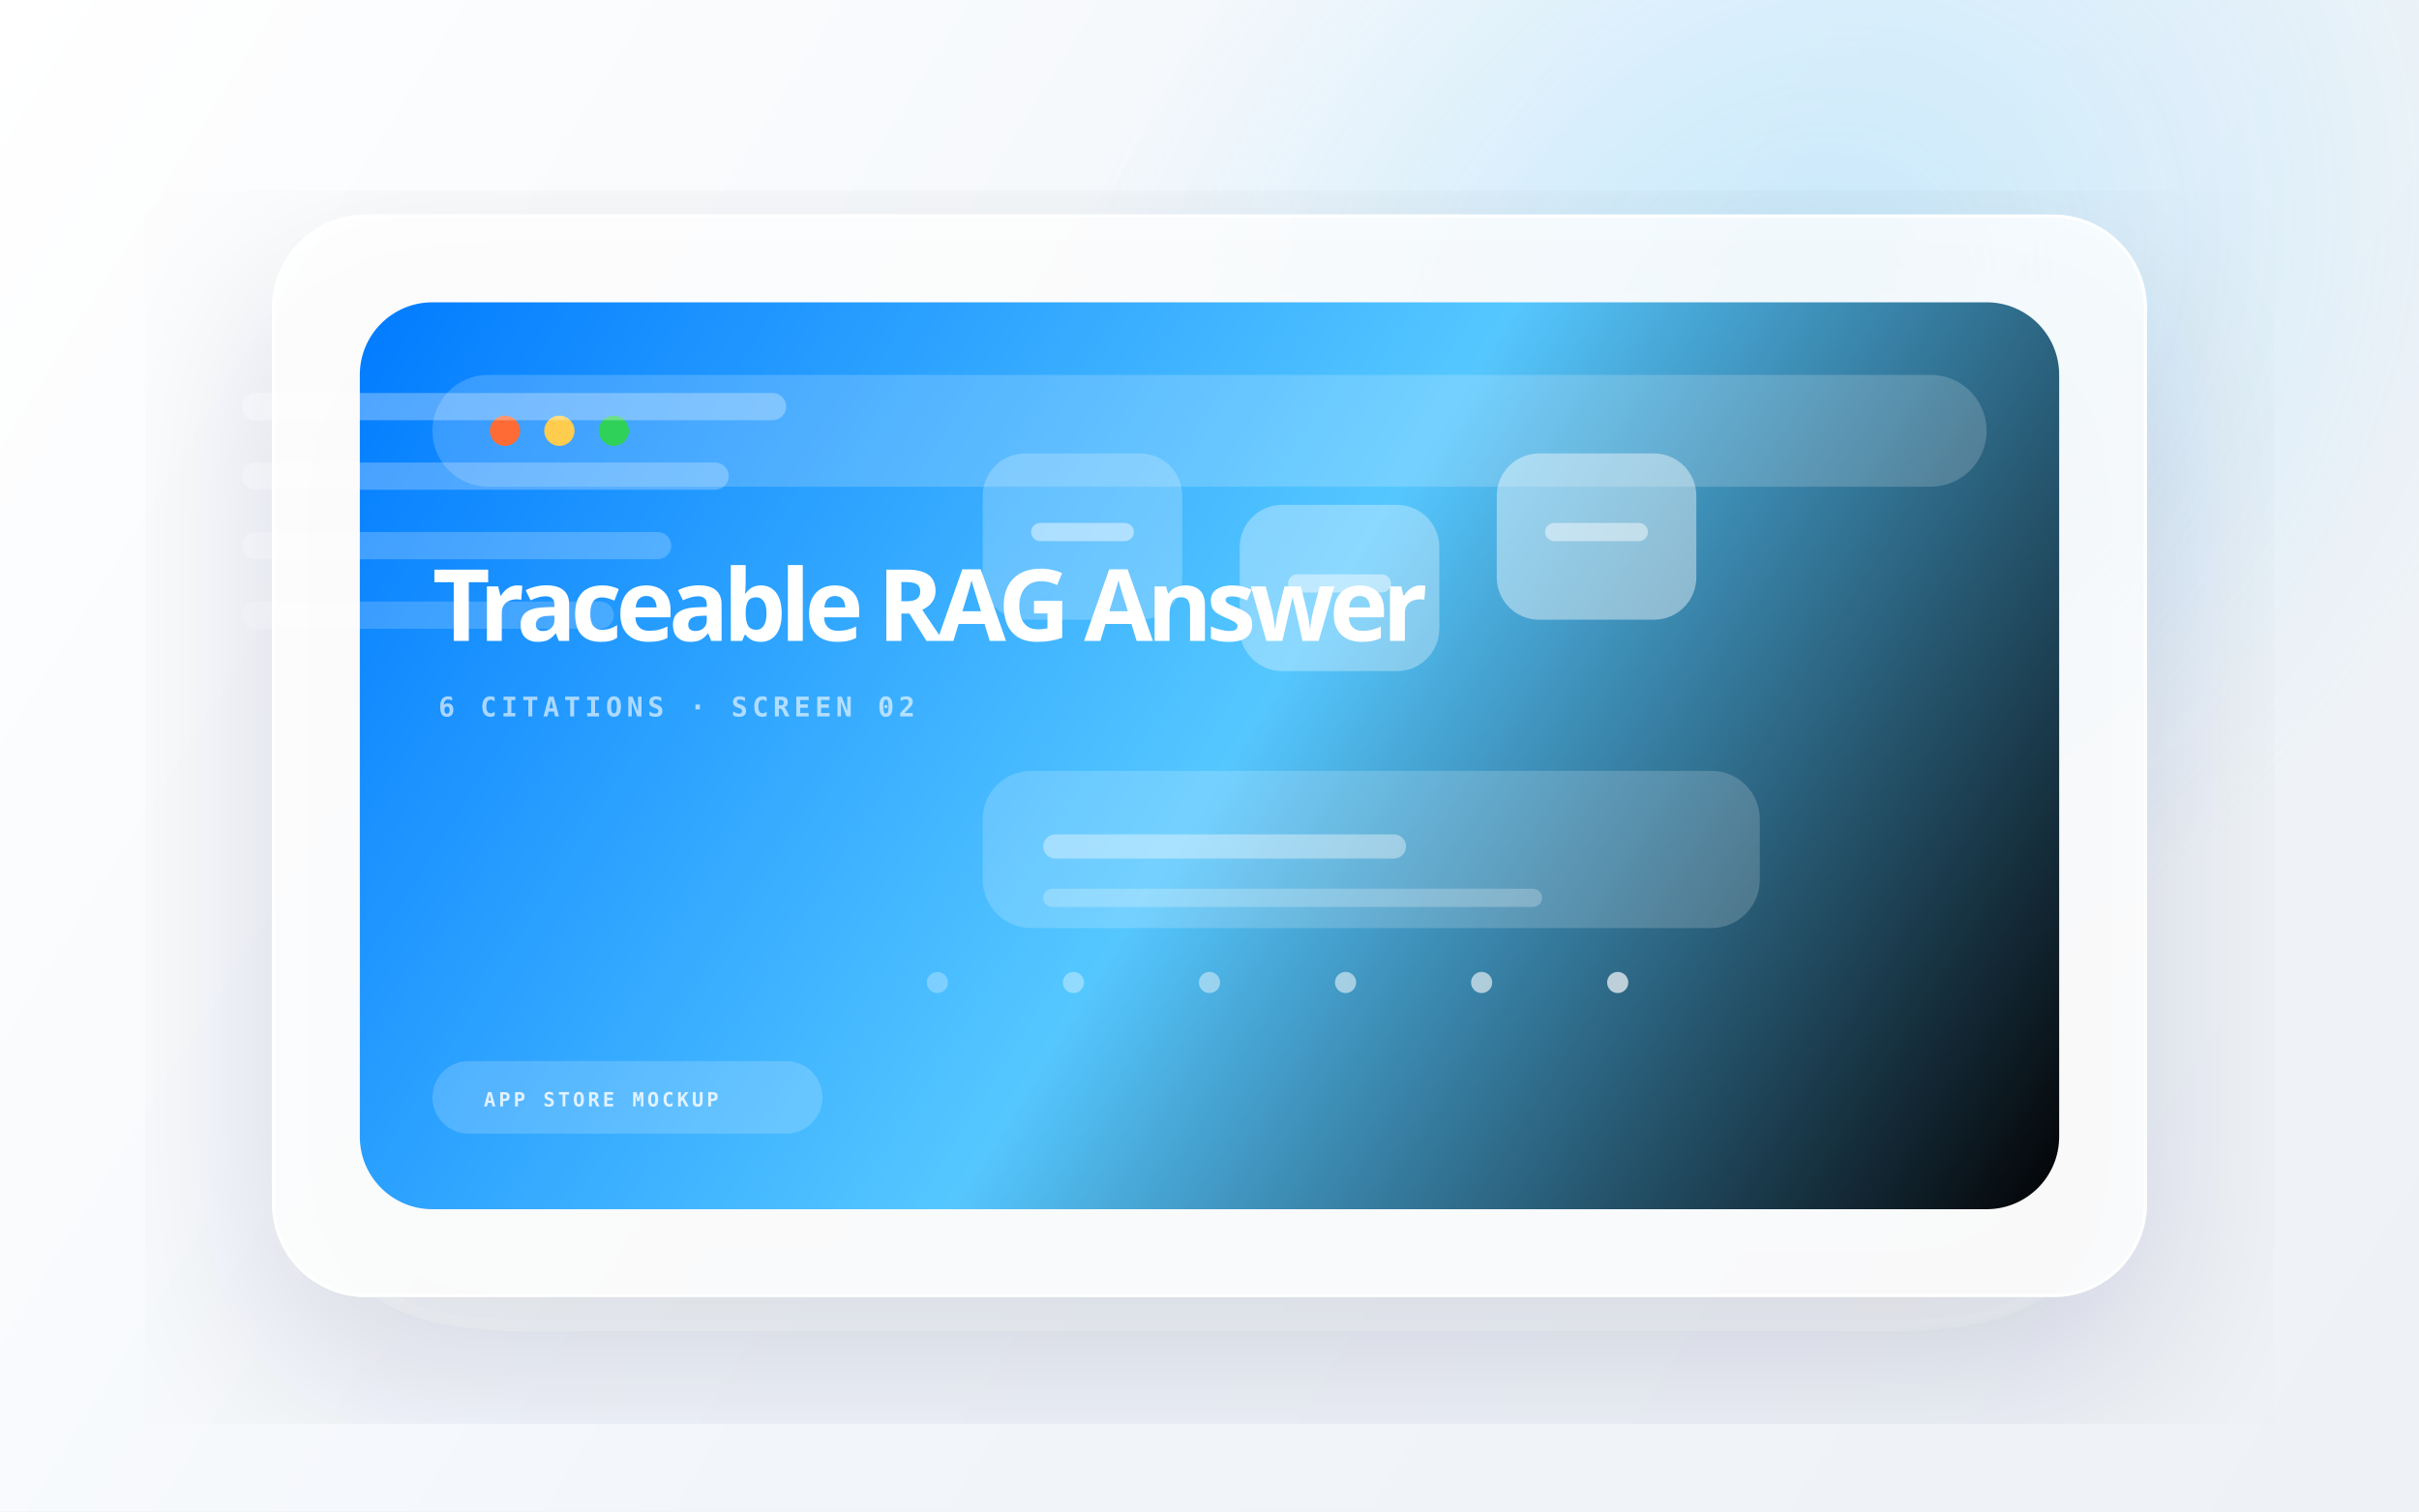
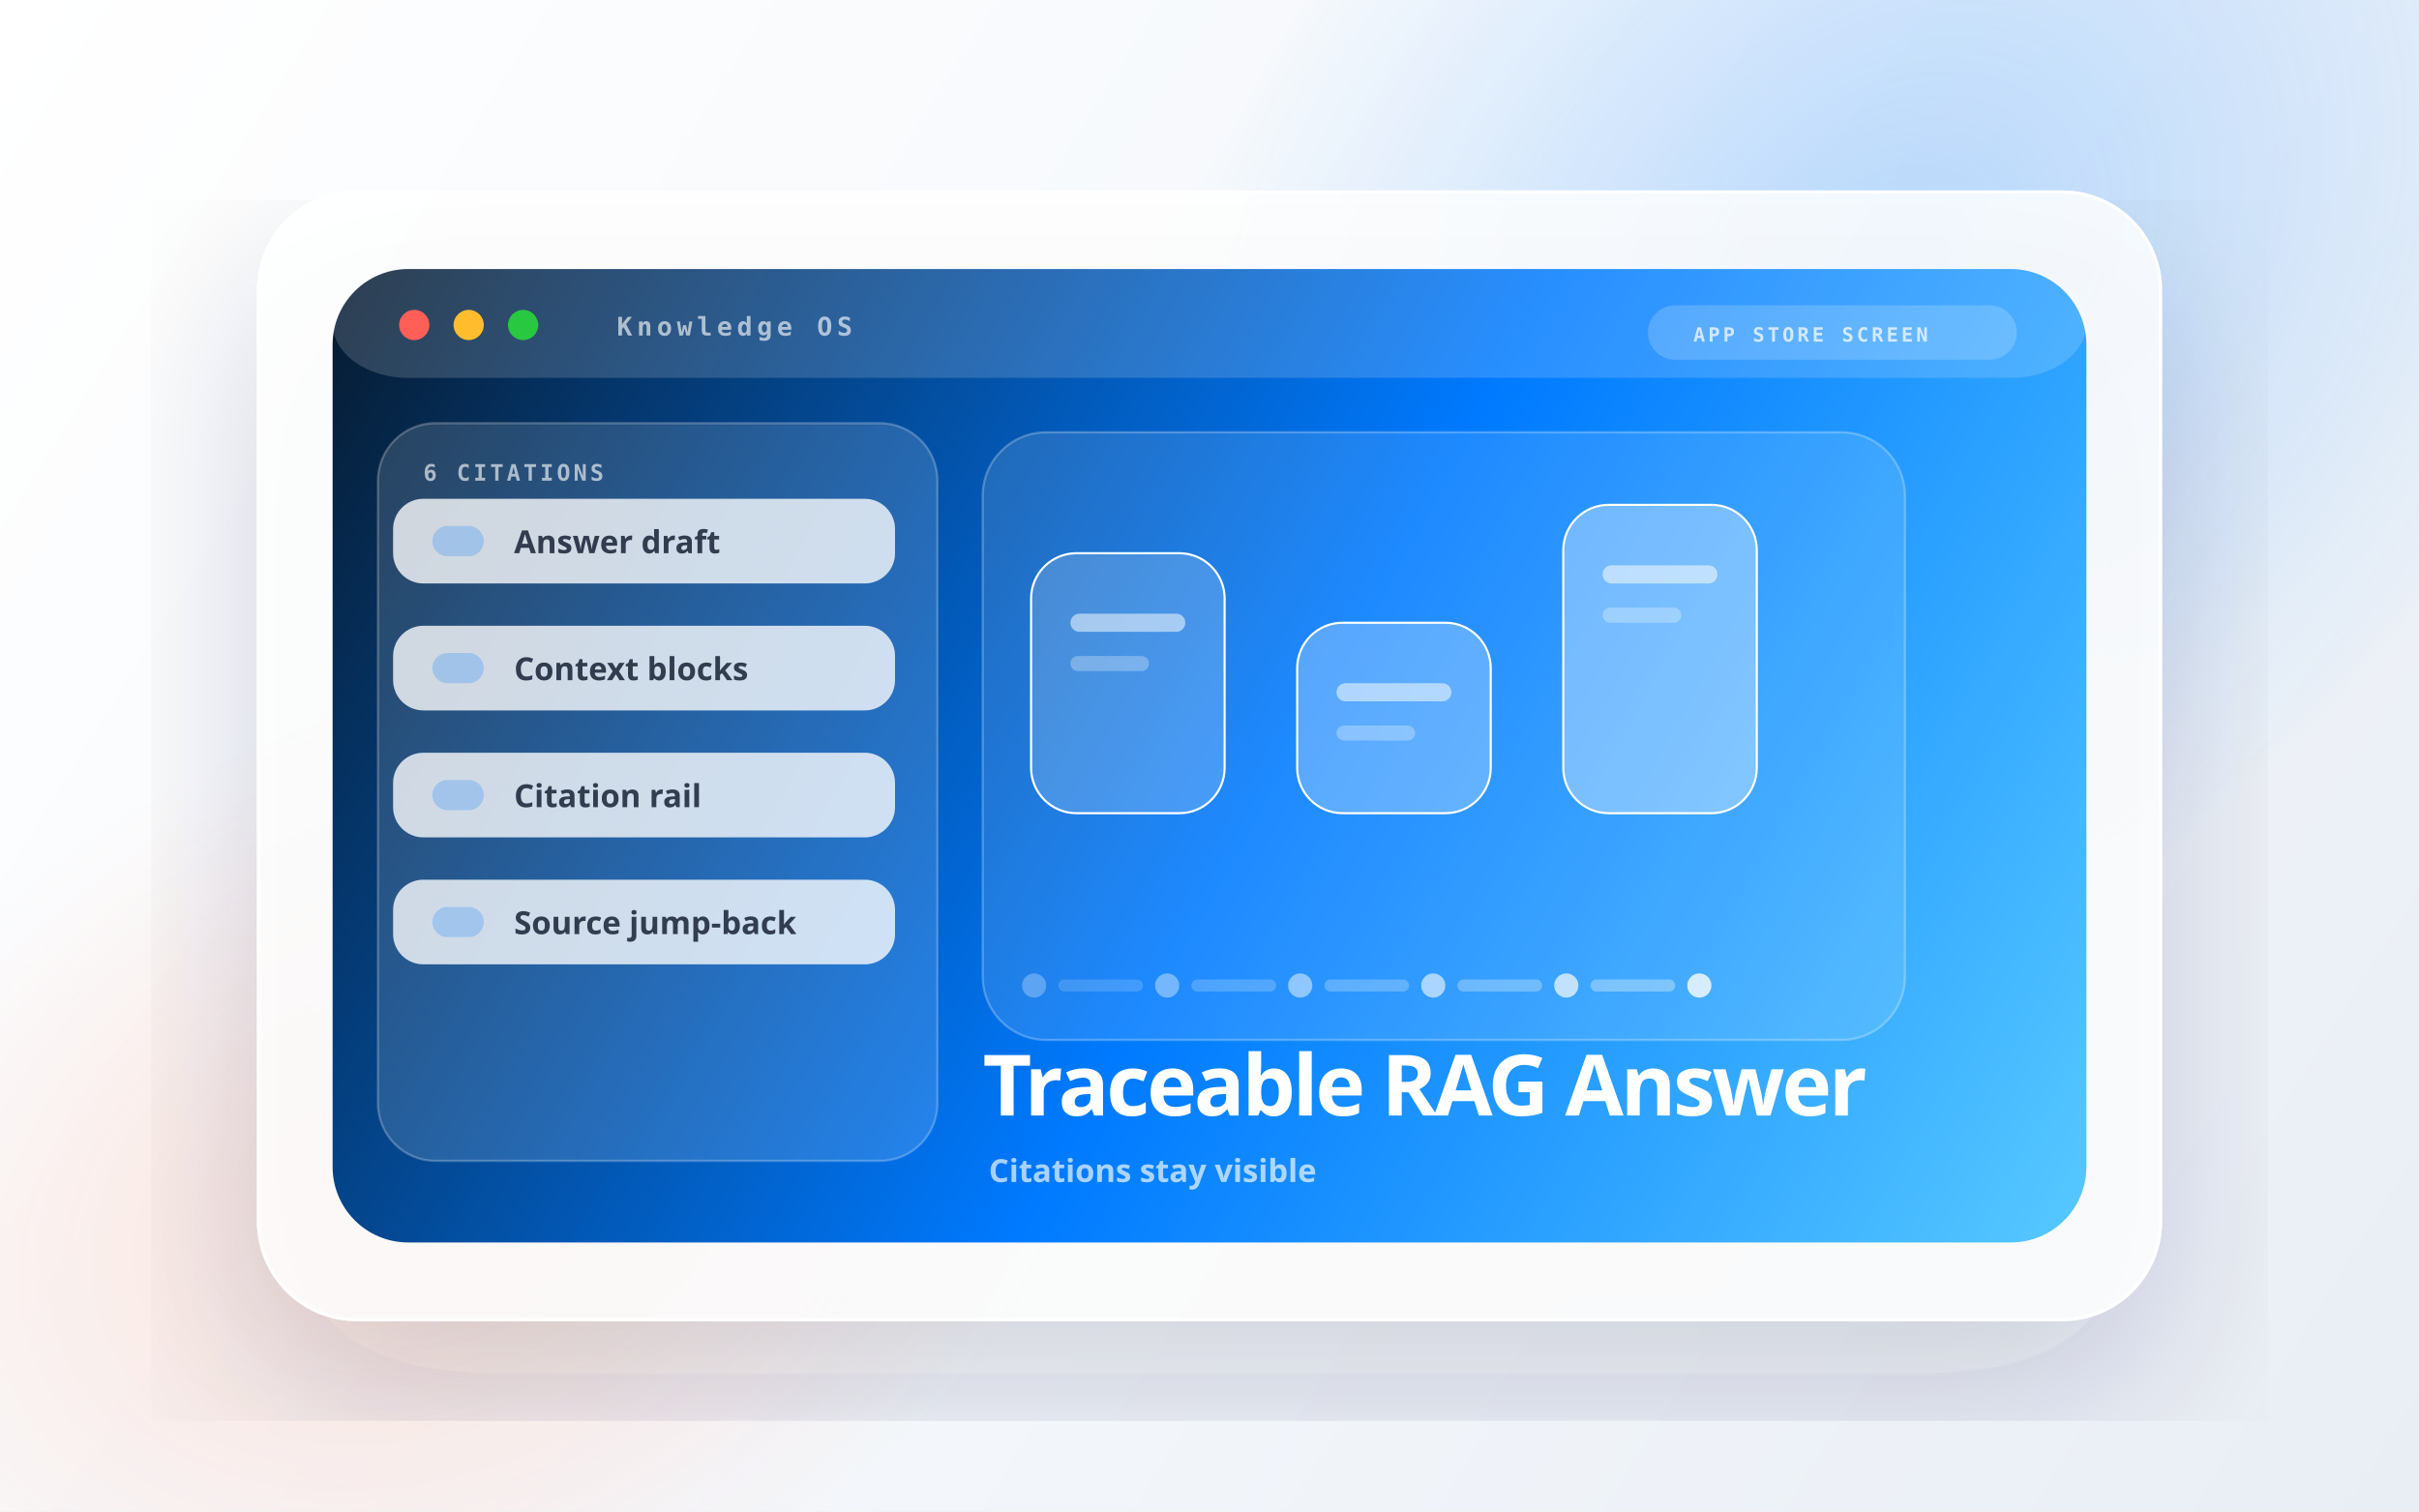
<svg xmlns="http://www.w3.org/2000/svg" width="1600" height="1000" viewBox="0 0 1600 1000" fill="none">
  <defs>
    <linearGradient id="bg" x1="0" y1="0" x2="1600" y2="1000" gradientUnits="userSpaceOnUse">
      <stop stop-color="#FFFFFF" />
-       <stop offset="0.5" stop-color="#F2F6FB" />
-       <stop offset="1" stop-color="#EEF1F5" />
+       <stop offset="0.46" stop-color="#F5F8FC" />
+       <stop offset="1" stop-color="#E9EEF5" />
    </linearGradient>
-     <linearGradient id="app" x1="250" y1="165" x2="1320" y2="835" gradientUnits="userSpaceOnUse">
-       <stop stop-color="#007AFF" />
-       <stop offset="0.52" stop-color="#55C7FF" />
-       <stop offset="1" stop-color="#05070A" />
+     <linearGradient id="app" x1="216" y1="182" x2="1360" y2="826" gradientUnits="userSpaceOnUse">
+       <stop stop-color="#071A2E" />
+       <stop offset="0.54" stop-color="#007AFF" />
+       <stop offset="1" stop-color="#55C7FF" />
    </linearGradient>
-     <radialGradient id="halo" cx="0" cy="0" r="1" gradientUnits="userSpaceOnUse" gradientTransform="translate(1180 220) rotate(135) scale(560 440)">
-       <stop stop-color="#55C7FF" stop-opacity="0.28" />
-       <stop offset="1" stop-color="#55C7FF" stop-opacity="0" />
+     <radialGradient id="haloA" cx="0" cy="0" r="1" gradientUnits="userSpaceOnUse" gradientTransform="translate(1250 180) rotate(135) scale(560 420)">
+       <stop stop-color="#007AFF" stop-opacity="0.25" />
+       <stop offset="1" stop-color="#007AFF" stop-opacity="0" />
    </radialGradient>
-     <filter id="shadow" x="96" y="78" width="1408" height="864" filterUnits="userSpaceOnUse" color-interpolation-filters="sRGB">
-       <feDropShadow dx="0" dy="48" stdDeviation="64" flood-color="#203044" flood-opacity="0.18" />
+     <radialGradient id="haloB" cx="0" cy="0" r="1" gradientUnits="userSpaceOnUse" gradientTransform="translate(290 790) rotate(-25) scale(460 320)">
+       <stop stop-color="#FF6B35" stop-opacity="0.18" />
+       <stop offset="1" stop-color="#FF6B35" stop-opacity="0" />
+     </radialGradient>
+     <filter id="shadow" x="100" y="80" width="1400" height="860" filterUnits="userSpaceOnUse" color-interpolation-filters="sRGB">
+       <feDropShadow dx="0" dy="52" stdDeviation="62" flood-color="#203044" flood-opacity="0.20" />
    </filter>
  </defs>
  <rect width="1600" height="1000" fill="url(#bg)" />
-   <rect width="1600" height="1000" fill="url(#halo)" />
+   <rect width="1600" height="1000" fill="url(#haloA)" />
+   <rect width="1600" height="1000" fill="url(#haloB)" />
  <g filter="url(#shadow)">
-     <rect x="180" y="142" width="1240" height="716" rx="62" fill="white" fill-opacity="0.76" />
-     <rect x="181" y="143" width="1238" height="714" rx="61" stroke="white" stroke-opacity="0.94" stroke-width="2" />
+     <rect x="170" y="126" width="1260" height="748" rx="66" fill="white" fill-opacity="0.82" />
+     <rect x="171" y="127" width="1258" height="746" rx="65" stroke="white" stroke-opacity="0.95" stroke-width="2" />
  </g>
-   <rect x="238" y="200" width="1124" height="600" rx="48" fill="url(#app)" />
-   <rect x="286" y="248" width="1028" height="74" rx="37" fill="white" fill-opacity="0.18" />
-   <circle cx="334" cy="285" r="10" fill="#FF6B35" />
-   <circle cx="370" cy="285" r="10" fill="#FFCC4D" />
-   <circle cx="406" cy="285" r="10" fill="#30D158" />
-   <text x="286" y="424" fill="white" font-family="Instrument Sans, PingFang SC, sans-serif" font-size="66" font-weight="800" letter-spacing="-4">Traceable RAG Answer</text>
-   <text x="290" y="474" fill="white" fill-opacity="0.62" font-family="IBM Plex Mono, monospace" font-size="18" font-weight="700" letter-spacing="3">6 CITATIONS · SCREEN 02</text>
-   <rect x="160" y="260" width="360" height="18" rx="9" fill="white" fill-opacity="0.30" />
-   <rect x="160" y="306" width="322" height="18" rx="9" fill="white" fill-opacity="0.26" />
-   <rect x="160" y="352" width="284" height="18" rx="9" fill="white" fill-opacity="0.22" />
-   <rect x="160" y="398" width="246" height="18" rx="9" fill="white" fill-opacity="0.18" />
-   <rect x="650" y="300" width="132" height="110" rx="28" fill="white" fill-opacity="0.22" />
-   <rect x="682" y="346" width="68" height="12" rx="6" fill="white" fill-opacity="0.46" />
-   <rect x="820" y="334" width="132" height="110" rx="28" fill="white" fill-opacity="0.32" />
-   <rect x="852" y="380" width="68" height="12" rx="6" fill="white" fill-opacity="0.46" />
-   <rect x="990" y="300" width="132" height="110" rx="28" fill="white" fill-opacity="0.42" />
-   <rect x="1022" y="346" width="68" height="12" rx="6" fill="white" fill-opacity="0.46" />
-   <rect x="650" y="510" width="514" height="104" rx="32" fill="white" fill-opacity="0.18" />
-   <rect x="690" y="552" width="240" height="16" rx="8" fill="white" fill-opacity="0.38" />
-   <rect x="690" y="588" width="330" height="12" rx="6" fill="white" fill-opacity="0.24" />
-   <circle cx="620" cy="650" r="7" fill="white" fill-opacity="0.28" />
-   <circle cx="710" cy="650" r="7" fill="white" fill-opacity="0.36" />
-   <circle cx="800" cy="650" r="7" fill="white" fill-opacity="0.44" />
-   <circle cx="890" cy="650" r="7" fill="white" fill-opacity="0.52" />
-   <circle cx="980" cy="650" r="7" fill="white" fill-opacity="0.60" />
-   <circle cx="1070" cy="650" r="7" fill="white" fill-opacity="0.68" />
-   <rect x="286" y="702" width="258" height="48" rx="24" fill="white" fill-opacity="0.18" />
-   <text x="320" y="732" fill="white" fill-opacity="0.82" font-family="IBM Plex Mono, monospace" font-size="13" font-weight="800" letter-spacing="2">APP STORE MOCKUP</text>
+   <rect x="220" y="178" width="1160" height="644" rx="50" fill="url(#app)" />
+   <rect x="220" y="178" width="1160" height="72" rx="50" fill="white" fill-opacity="0.16" />
+   <circle cx="274" cy="215" r="10" fill="#FF5F57" />
+   <circle cx="310" cy="215" r="10" fill="#FFBD2E" />
+   <circle cx="346" cy="215" r="10" fill="#28C840" />
+   <text x="408" y="222" fill="#FFFFFF" fill-opacity="0.62" font-family="IBM Plex Mono, monospace" font-size="17" font-weight="800" letter-spacing="3">Knowledge OS</text>
+   <rect x="250" y="280" width="370" height="488" rx="38" fill="white" fill-opacity="0.14" stroke="white" stroke-opacity="0.24" stroke-width="1.5" />
+   <text x="280" y="318" fill="#FFFFFF" fill-opacity="0.62" font-family="IBM Plex Mono, monospace" font-size="15" font-weight="800" letter-spacing="2">6 CITATIONS</text>
+   <rect x="260" y="330" width="332" height="56" rx="20" fill="#FFFFFF" fill-opacity="0.78" />
+   <rect x="286" y="348" width="34" height="20" rx="10" fill="#007AFF" fill-opacity="0.22" />
+   <text x="340" y="366" fill="#162033" fill-opacity="0.84" font-family="Instrument Sans, PingFang SC, sans-serif" font-size="21" font-weight="700" letter-spacing="0">Answer draft</text>
+   <rect x="260" y="414" width="332" height="56" rx="20" fill="#FFFFFF" fill-opacity="0.78" />
+   <rect x="286" y="432" width="34" height="20" rx="10" fill="#007AFF" fill-opacity="0.22" />
+   <text x="340" y="450" fill="#162033" fill-opacity="0.84" font-family="Instrument Sans, PingFang SC, sans-serif" font-size="21" font-weight="700" letter-spacing="0">Context blocks</text>
+   <rect x="260" y="498" width="332" height="56" rx="20" fill="#FFFFFF" fill-opacity="0.78" />
+   <rect x="286" y="516" width="34" height="20" rx="10" fill="#007AFF" fill-opacity="0.22" />
+   <text x="340" y="534" fill="#162033" fill-opacity="0.84" font-family="Instrument Sans, PingFang SC, sans-serif" font-size="21" font-weight="700" letter-spacing="0">Citation rail</text>
+   <rect x="260" y="582" width="332" height="56" rx="20" fill="#FFFFFF" fill-opacity="0.78" />
+   <rect x="286" y="600" width="34" height="20" rx="10" fill="#007AFF" fill-opacity="0.22" />
+   <text x="340" y="618" fill="#162033" fill-opacity="0.84" font-family="Instrument Sans, PingFang SC, sans-serif" font-size="21" font-weight="700" letter-spacing="0">Source jump-back</text>
+   <rect x="650" y="286" width="610" height="402" rx="42" fill="white" fill-opacity="0.12" stroke="white" stroke-opacity="0.25" stroke-width="1.5" />
+   <rect x="682" y="366" width="128" height="172" rx="30" fill="#FFFFFF" fill-opacity="0.18" stroke="#FFFFFF" stroke-width="1.4" />
+   <rect x="708" y="406" width="76" height="12" rx="6" fill="#FFFFFF" fill-opacity="0.52" />
+   <rect x="708" y="434" width="52" height="10" rx="5" fill="#FFFFFF" fill-opacity="0.28" />
+   <rect x="858" y="412" width="128" height="126" rx="30" fill="#FFFFFF" fill-opacity="0.26" stroke="#FFFFFF" stroke-width="1.4" />
+   <rect x="884" y="452" width="76" height="12" rx="6" fill="#FFFFFF" fill-opacity="0.52" />
+   <rect x="884" y="480" width="52" height="10" rx="5" fill="#FFFFFF" fill-opacity="0.28" />
+   <rect x="1034" y="334" width="128" height="204" rx="30" fill="#FFFFFF" fill-opacity="0.34" stroke="#FFFFFF" stroke-width="1.4" />
+   <rect x="1060" y="374" width="76" height="12" rx="6" fill="#FFFFFF" fill-opacity="0.52" />
+   <rect x="1060" y="402" width="52" height="10" rx="5" fill="#FFFFFF" fill-opacity="0.28" />
+   <circle cx="684" cy="652" r="8" fill="white" fill-opacity="0.28" />
+   <rect x="700" y="648" width="56" height="8" rx="4" fill="#FFFFFF" fill-opacity="0.16" />
+   <circle cx="772" cy="652" r="8" fill="white" fill-opacity="0.38" />
+   <rect x="788" y="648" width="56" height="8" rx="4" fill="#FFFFFF" fill-opacity="0.2" />
+   <circle cx="860" cy="652" r="8" fill="white" fill-opacity="0.48" />
+   <rect x="876" y="648" width="56" height="8" rx="4" fill="#FFFFFF" fill-opacity="0.24" />
+   <circle cx="948" cy="652" r="8" fill="white" fill-opacity="0.58" />
+   <rect x="964" y="648" width="56" height="8" rx="4" fill="#FFFFFF" fill-opacity="0.28" />
+   <circle cx="1036" cy="652" r="8" fill="white" fill-opacity="0.68" />
+   <rect x="1052" y="648" width="56" height="8" rx="4" fill="#FFFFFF" fill-opacity="0.32" />
+   <circle cx="1124" cy="652" r="8" fill="white" fill-opacity="0.78" />
+   <text x="650" y="738" fill="#FFFFFF" fill-opacity="1" font-family="Instrument Sans, PingFang SC, sans-serif" font-size="56" font-weight="850" letter-spacing="-2">Traceable RAG Answer</text>
+   <text x="654" y="782" fill="#FFFFFF" fill-opacity="0.66" font-family="Instrument Sans, PingFang SC, sans-serif" font-size="21" font-weight="650" letter-spacing="0">Citations stay visible</text>
+   <rect x="1090" y="202" width="244" height="36" rx="18" fill="white" fill-opacity="0.18" />
+   <text x="1120" y="226" fill="#FFFFFF" fill-opacity="0.72" font-family="IBM Plex Mono, monospace" font-size="13" font-weight="800" letter-spacing="2">APP STORE SCREEN</text>
</svg>
